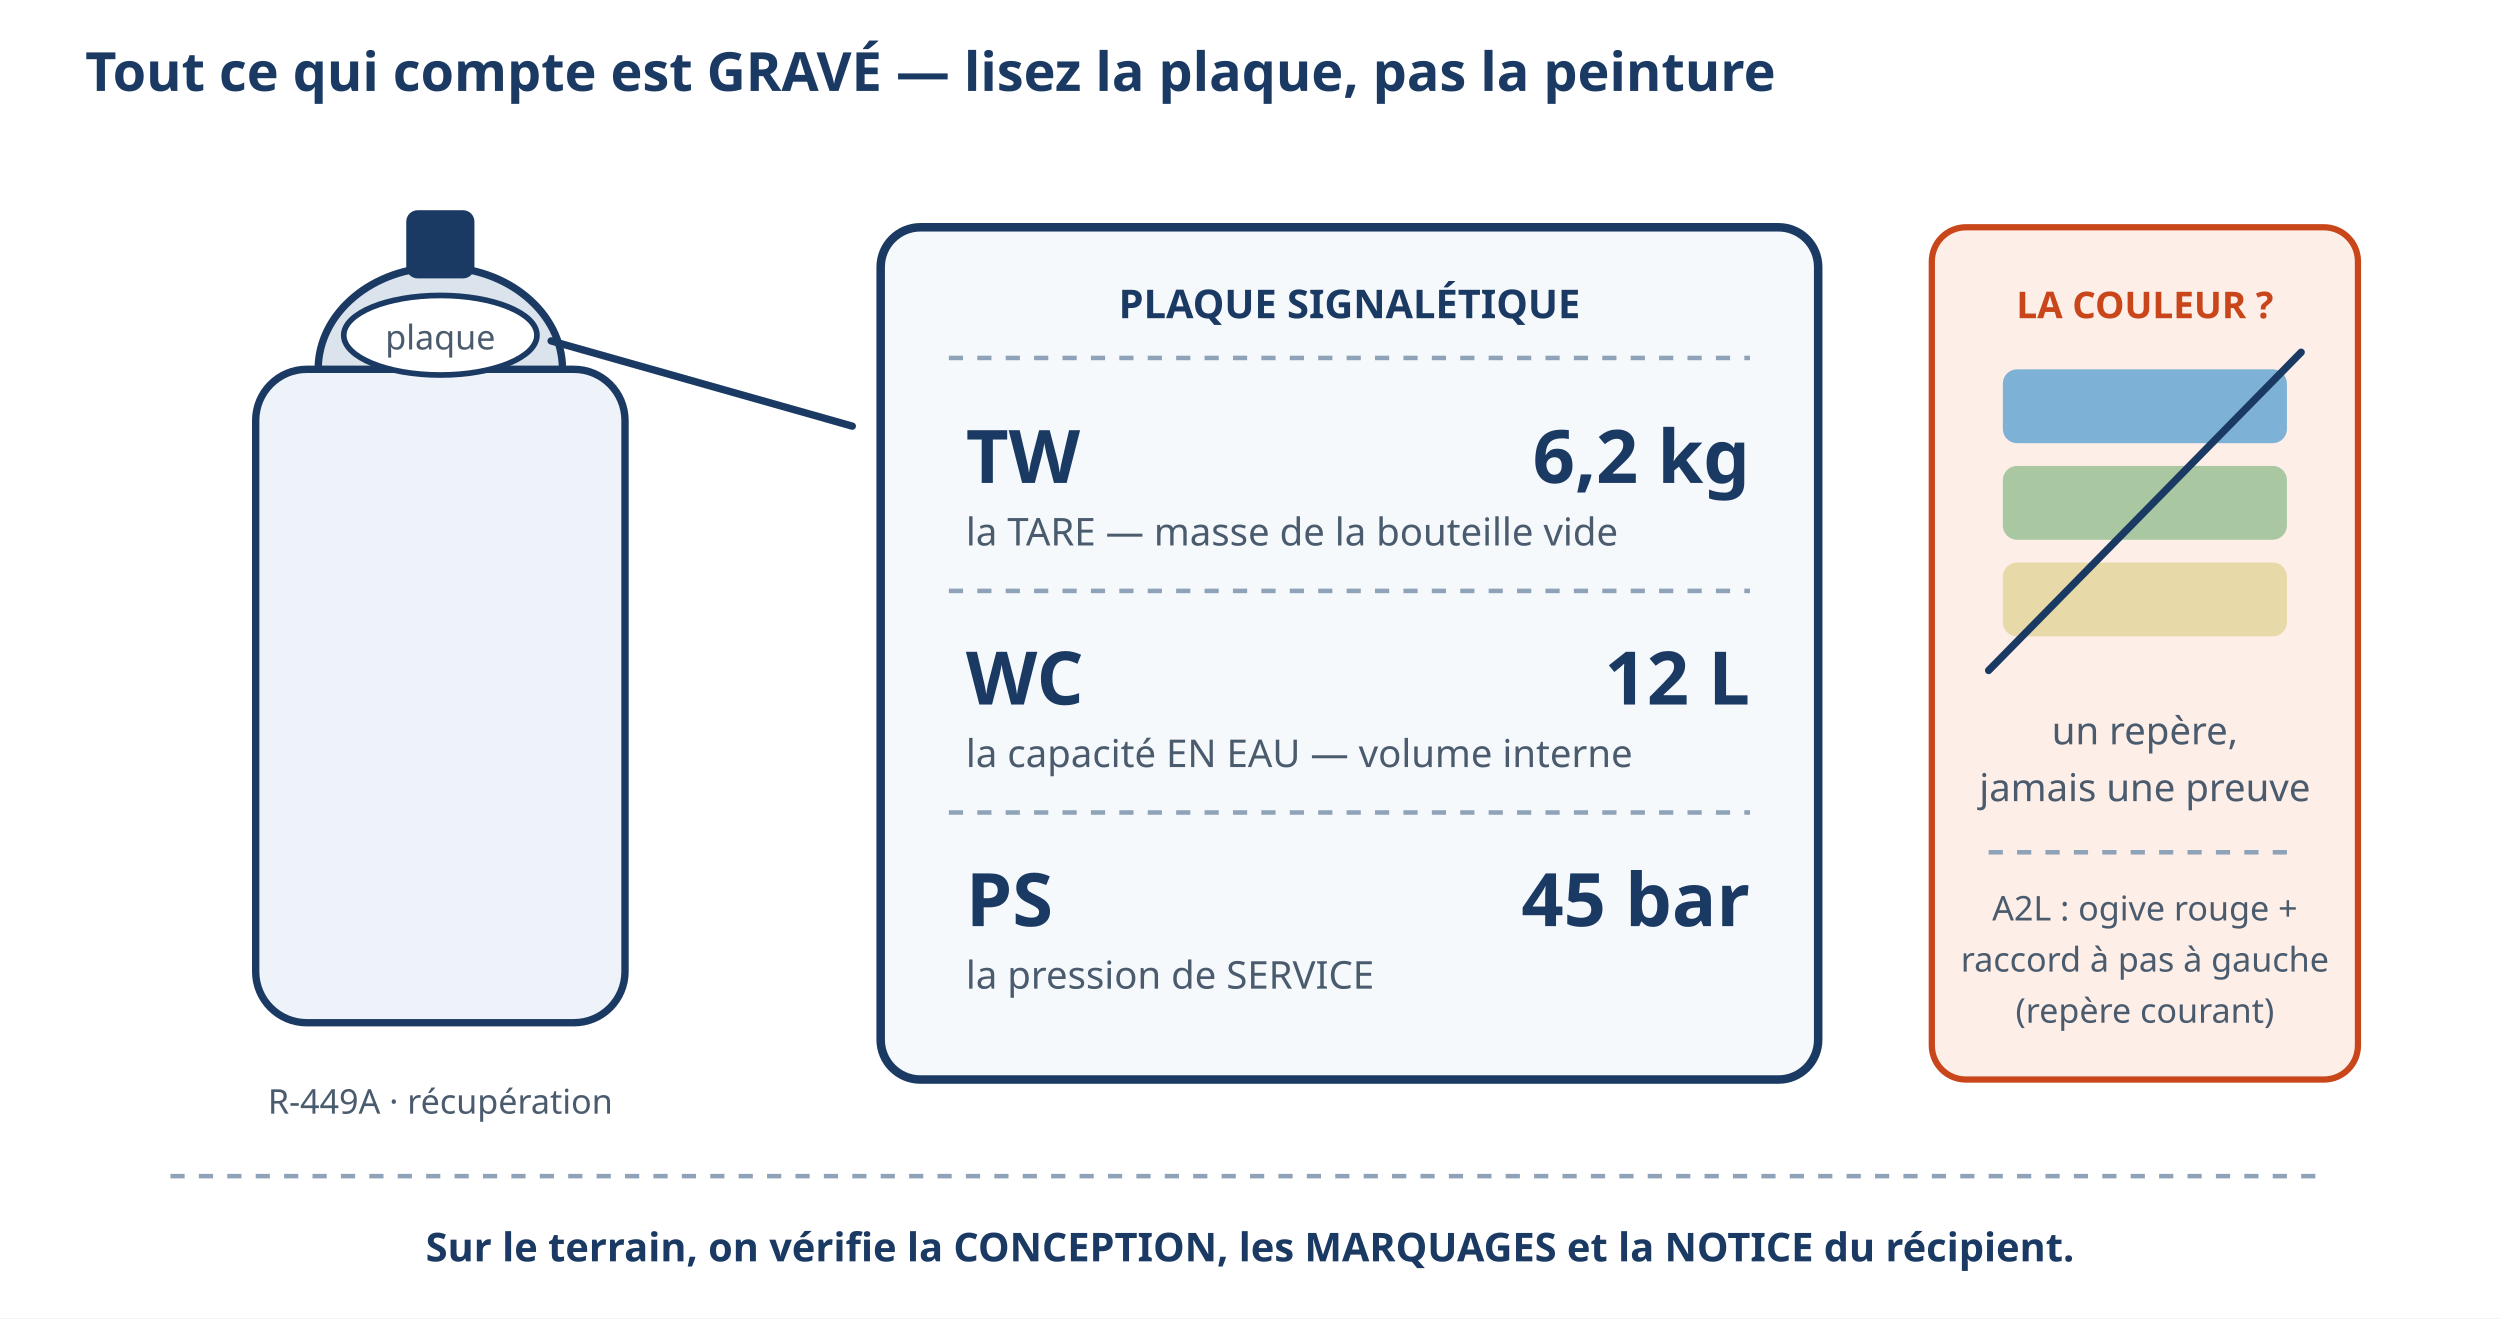
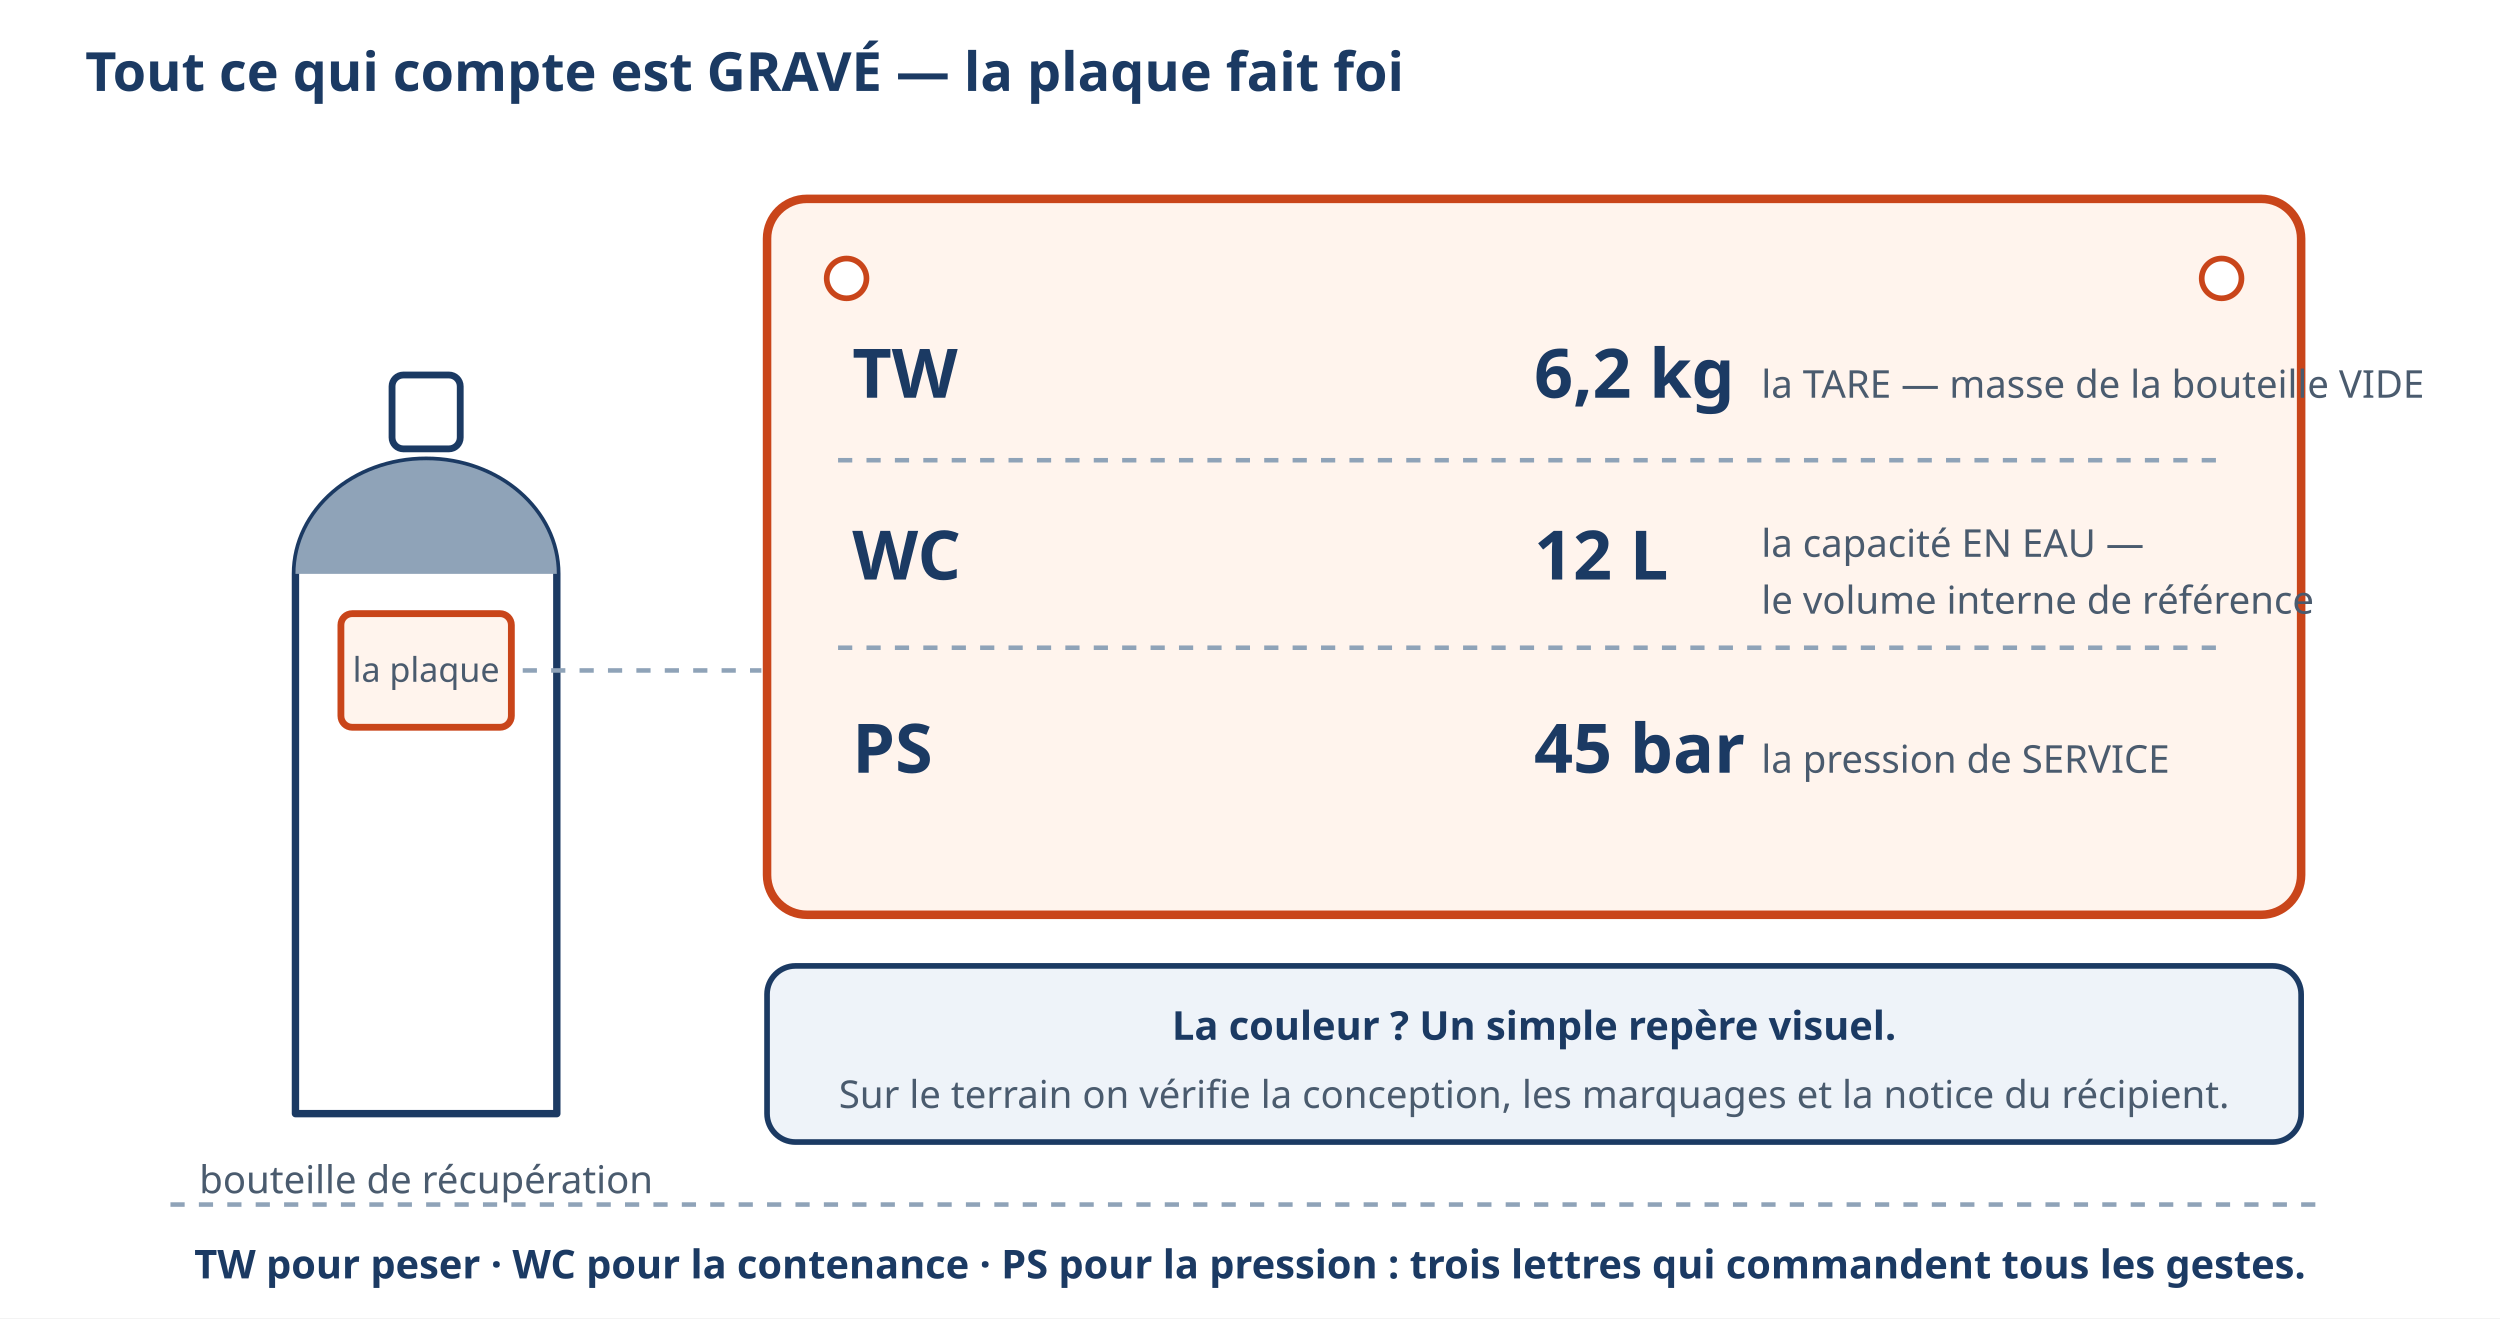
- <svg xmlns="http://www.w3.org/2000/svg" viewBox="0 0 880 464" role="img" aria-label="La plaque signalétique d'une bouteille, en grand : TW six virgule deux kilogrammes, la tare, masse de la bouteille vide ; WC douze litres, la capacité en eau, le volume interne de référence ; PS quarante-cinq bars, la pression de service. La couleur de la bouteille sert seulement de repère visuel : sur le terrain, on vérifie la conception, les marquages et la notice. Pour les A2L, matériel adapté — repère courant : ogive rouge et raccord à pas à gauche.">
+ <svg xmlns="http://www.w3.org/2000/svg" viewBox="0 0 880 464" role="img" aria-label="La plaque signalétique d'une bouteille, en grand : TW six virgule deux kilogrammes, la tare, c'est-à-dire la masse de la bouteille vide ; WC douze litres, la capacité en eau, le volume interne de référence ; PS quarante-cinq bars, la pression de service. Les couleurs de la bouteille servent seulement de repère visuel : sur le terrain, on vérifie la conception, les marquages et la notice du récipient. C'est la plaque qui fait foi.">
  <style>
    .t   { font:700 19px Calibri,Segoe UI,sans-serif; fill:#1b3a63; }
    .st  { font:700 14px Calibri,Segoe UI,sans-serif; fill:#1b3a63; }
    .lg  { font:400 13.5px Calibri,Segoe UI,sans-serif; fill:#4a5b6e; }
    .sm  { font:400 12px Calibri,Segoe UI,sans-serif; fill:#4a5b6e; }
    .bad { font:700 13px Calibri,Segoe UI,sans-serif; fill:#c9451a; }
-     .big { font:700 26px Calibri,Segoe UI,sans-serif; fill:#1b3a63; }
+     .big { font:700 24px Calibri,Segoe UI,sans-serif; fill:#1b3a63; }
    .p   { fill:none; stroke:#1b3a63; stroke-width:2.6; stroke-linecap:round; stroke-linejoin:round; }
    .dash{ fill:none; stroke:#8fa3b8; stroke-width:1.6; stroke-dasharray:5 5; }
  </style>
  <rect width="880" height="464" fill="#ffffff" />
-   <text class="t" x="30" y="32">Tout ce qui compte est GRAVÉ — lisez la plaque, pas la peinture</text>
-   <g transform="translate(90,0)">
-     <rect x="0" y="130" width="130" height="230" rx="18" fill="#eef3f9" stroke="#1b3a63" stroke-width="2.6" />
-     <path d="M22,130 a43,36 0 0 1 86,0 z" fill="#dbe4ec" stroke="#1b3a63" stroke-width="2.6" />
-     <rect x="53" y="74" width="24" height="24" rx="4" fill="#1b3a63" />
-     <ellipse cx="65" cy="118" rx="34" ry="14" fill="#ffffff" stroke="#1b3a63" stroke-width="2" />
-     <text class="sm" x="65" y="123" text-anchor="middle">plaque</text>
-     <path class="p" d="M104,120 L210,150" />
-     <text class="sm" x="65" y="392" text-anchor="middle">R-449A · récupération</text>
+   <text class="t" x="30" y="32">Tout ce qui compte est GRAVÉ — la plaque fait foi</text>
+   <g transform="translate(150,0)">
+     <path class="p" d="M-46,392 v-190 a46,40 0 0 1 92,0 v190 z" fill="#f6f9fc" />
+     <path d="M-46,202 a46,40 0 0 1 92,0 z" fill="#8fa3b8" />
+     <rect x="-12" y="132" width="24" height="26" rx="4" fill="#ffffff" stroke="#1b3a63" stroke-width="2.4" />
+     <rect x="-30" y="216" width="60" height="40" rx="4" fill="#fff4ed" stroke="#c9451a" stroke-width="2.4" />
+     <text class="sm" x="0" y="240" text-anchor="middle">la plaque</text>
+     <path class="dash" d="M34,236 h84" stroke="#c9451a" />
+     <text class="lg" x="0" y="420" text-anchor="middle">bouteille de récupération</text>
  </g>
-   <rect x="310" y="80" width="330" height="300" rx="14" fill="#f6f9fc" stroke="#1b3a63" stroke-width="3" />
-   <text class="st" x="475" y="112" text-anchor="middle">PLAQUE SIGNALÉTIQUE</text>
-   <path class="dash" d="M334,126 h282" />
+   <rect x="270" y="70" width="540" height="252" rx="14" fill="#fff4ed" stroke="#c9451a" stroke-width="3" />
+   <circle cx="298" cy="98" r="7" fill="#ffffff" stroke="#c9451a" stroke-width="2" />
+   <circle cx="782" cy="98" r="7" fill="#ffffff" stroke="#c9451a" stroke-width="2" />
  <g>
-     <text class="big" x="340" y="170">TW</text>
-     <text class="big" x="616" y="170" text-anchor="end">6,2 kg</text>
-     <text class="lg" x="340" y="192">la TARE — masse de la bouteille vide</text>
+     <text class="big" x="300" y="140">TW</text>
+     <text class="big" x="540" y="140" fill="#a8410f">6,2 kg</text>
+     <text class="lg" x="620" y="140">la TARE — masse de la bouteille VIDE</text>
  </g>
-   <path class="dash" d="M334,208 h282" />
+   <path class="dash" d="M295,162 h490" />
  <g>
-     <text class="big" x="340" y="248">WC</text>
-     <text class="big" x="616" y="248" text-anchor="end">12 L</text>
-     <text class="lg" x="340" y="270">la capacité EN EAU — volume interne</text>
+     <text class="big" x="300" y="204">WC</text>
+     <text class="big" x="540" y="204" fill="#a8410f">12 L</text>
+     <text class="lg" x="620" y="196">la capacité EN EAU —</text>
+     <text class="lg" x="620" y="216">le volume interne de référence</text>
  </g>
-   <path class="dash" d="M334,286 h282" />
+   <path class="dash" d="M295,228 h490" />
  <g>
-     <text class="big" x="340" y="326">PS</text>
-     <text class="big" x="616" y="326" text-anchor="end">45 bar</text>
-     <text class="lg" x="340" y="348">la pression de SERVICE</text>
+     <text class="big" x="300" y="272">PS</text>
+     <text class="big" x="540" y="272" fill="#a8410f">45 bar</text>
+     <text class="lg" x="620" y="272">la pression de SERVICE</text>
  </g>
-   <rect x="680" y="80" width="150" height="300" rx="12" fill="#fdeee8" stroke="#c9451a" stroke-width="2.2" />
-   <text class="bad" x="755" y="112" text-anchor="middle">LA COULEUR ?</text>
-   <rect x="705" y="130" width="100" height="26" rx="5" fill="#7db2d6" />
-   <rect x="705" y="164" width="100" height="26" rx="5" fill="#a9c8a2" />
-   <rect x="705" y="198" width="100" height="26" rx="5" fill="#e8d9a8" />
-   <path class="p" d="M700,236 L810,124" stroke="#c9451a" stroke-width="4" />
-   <text class="lg" x="755" y="262" text-anchor="middle">un repère,</text>
-   <text class="lg" x="755" y="282" text-anchor="middle">jamais une preuve</text>
-   <path class="dash" d="M700,300 h110" />
-   <text class="sm" x="755" y="324" text-anchor="middle">A2L : ogive rouge +</text>
-   <text class="sm" x="755" y="342" text-anchor="middle">raccord à pas à gauche</text>
-   <text class="sm" x="755" y="360" text-anchor="middle">(repère courant)</text>
-   <path class="dash" d="M60,414 h760" />
-   <text class="st" x="440" y="444" text-anchor="middle">Sur le terrain, on vérifie la CONCEPTION, les MARQUAGES et la NOTICE du récipient.</text>
+   <rect x="270" y="340" width="540" height="62" rx="10" fill="#eef3f9" stroke="#1b3a63" stroke-width="2" />
+   <text class="st" x="540" y="366" text-anchor="middle">La couleur ? Un simple repère visuel.</text>
+   <text class="lg" x="540" y="390" text-anchor="middle">Sur le terrain on vérifie la conception, les marquages et la notice du récipient.</text>
+   <path class="dash" d="M60,424 h760" />
+   <text class="st" x="440" y="450" text-anchor="middle">TW pour peser · WC pour la contenance · PS pour la pression : trois lettres qui commandent tous les gestes.</text>
</svg>
